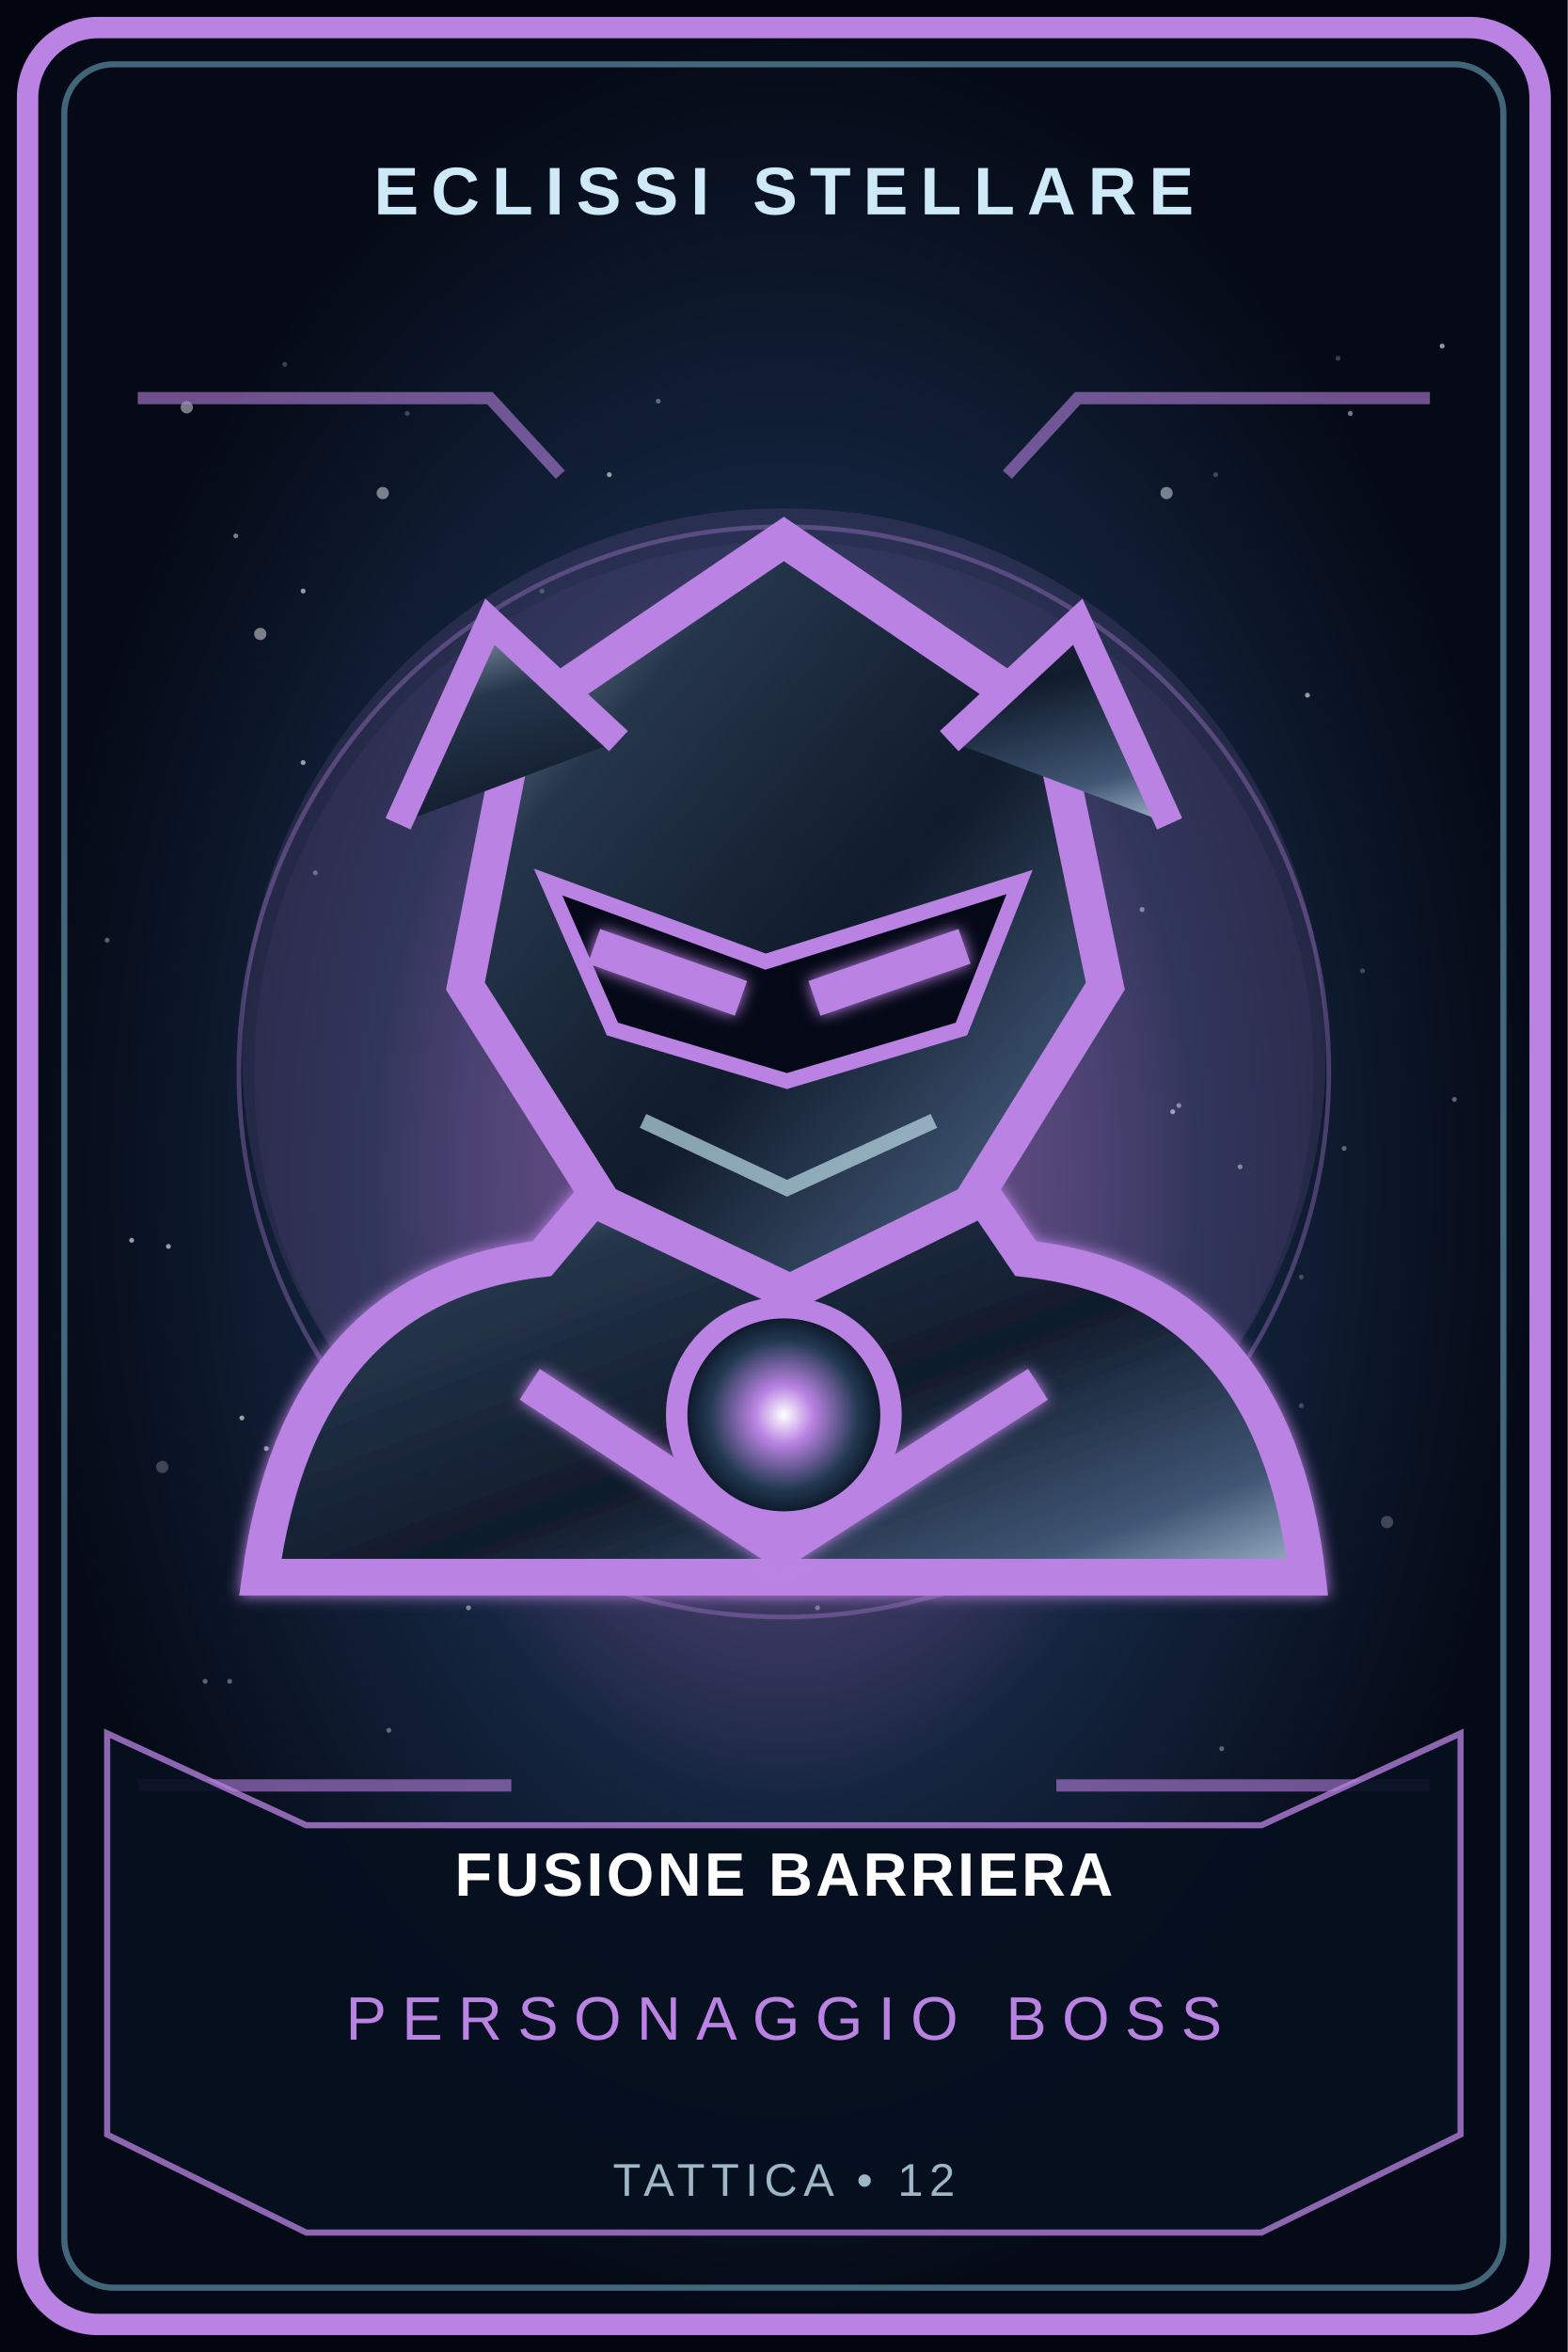
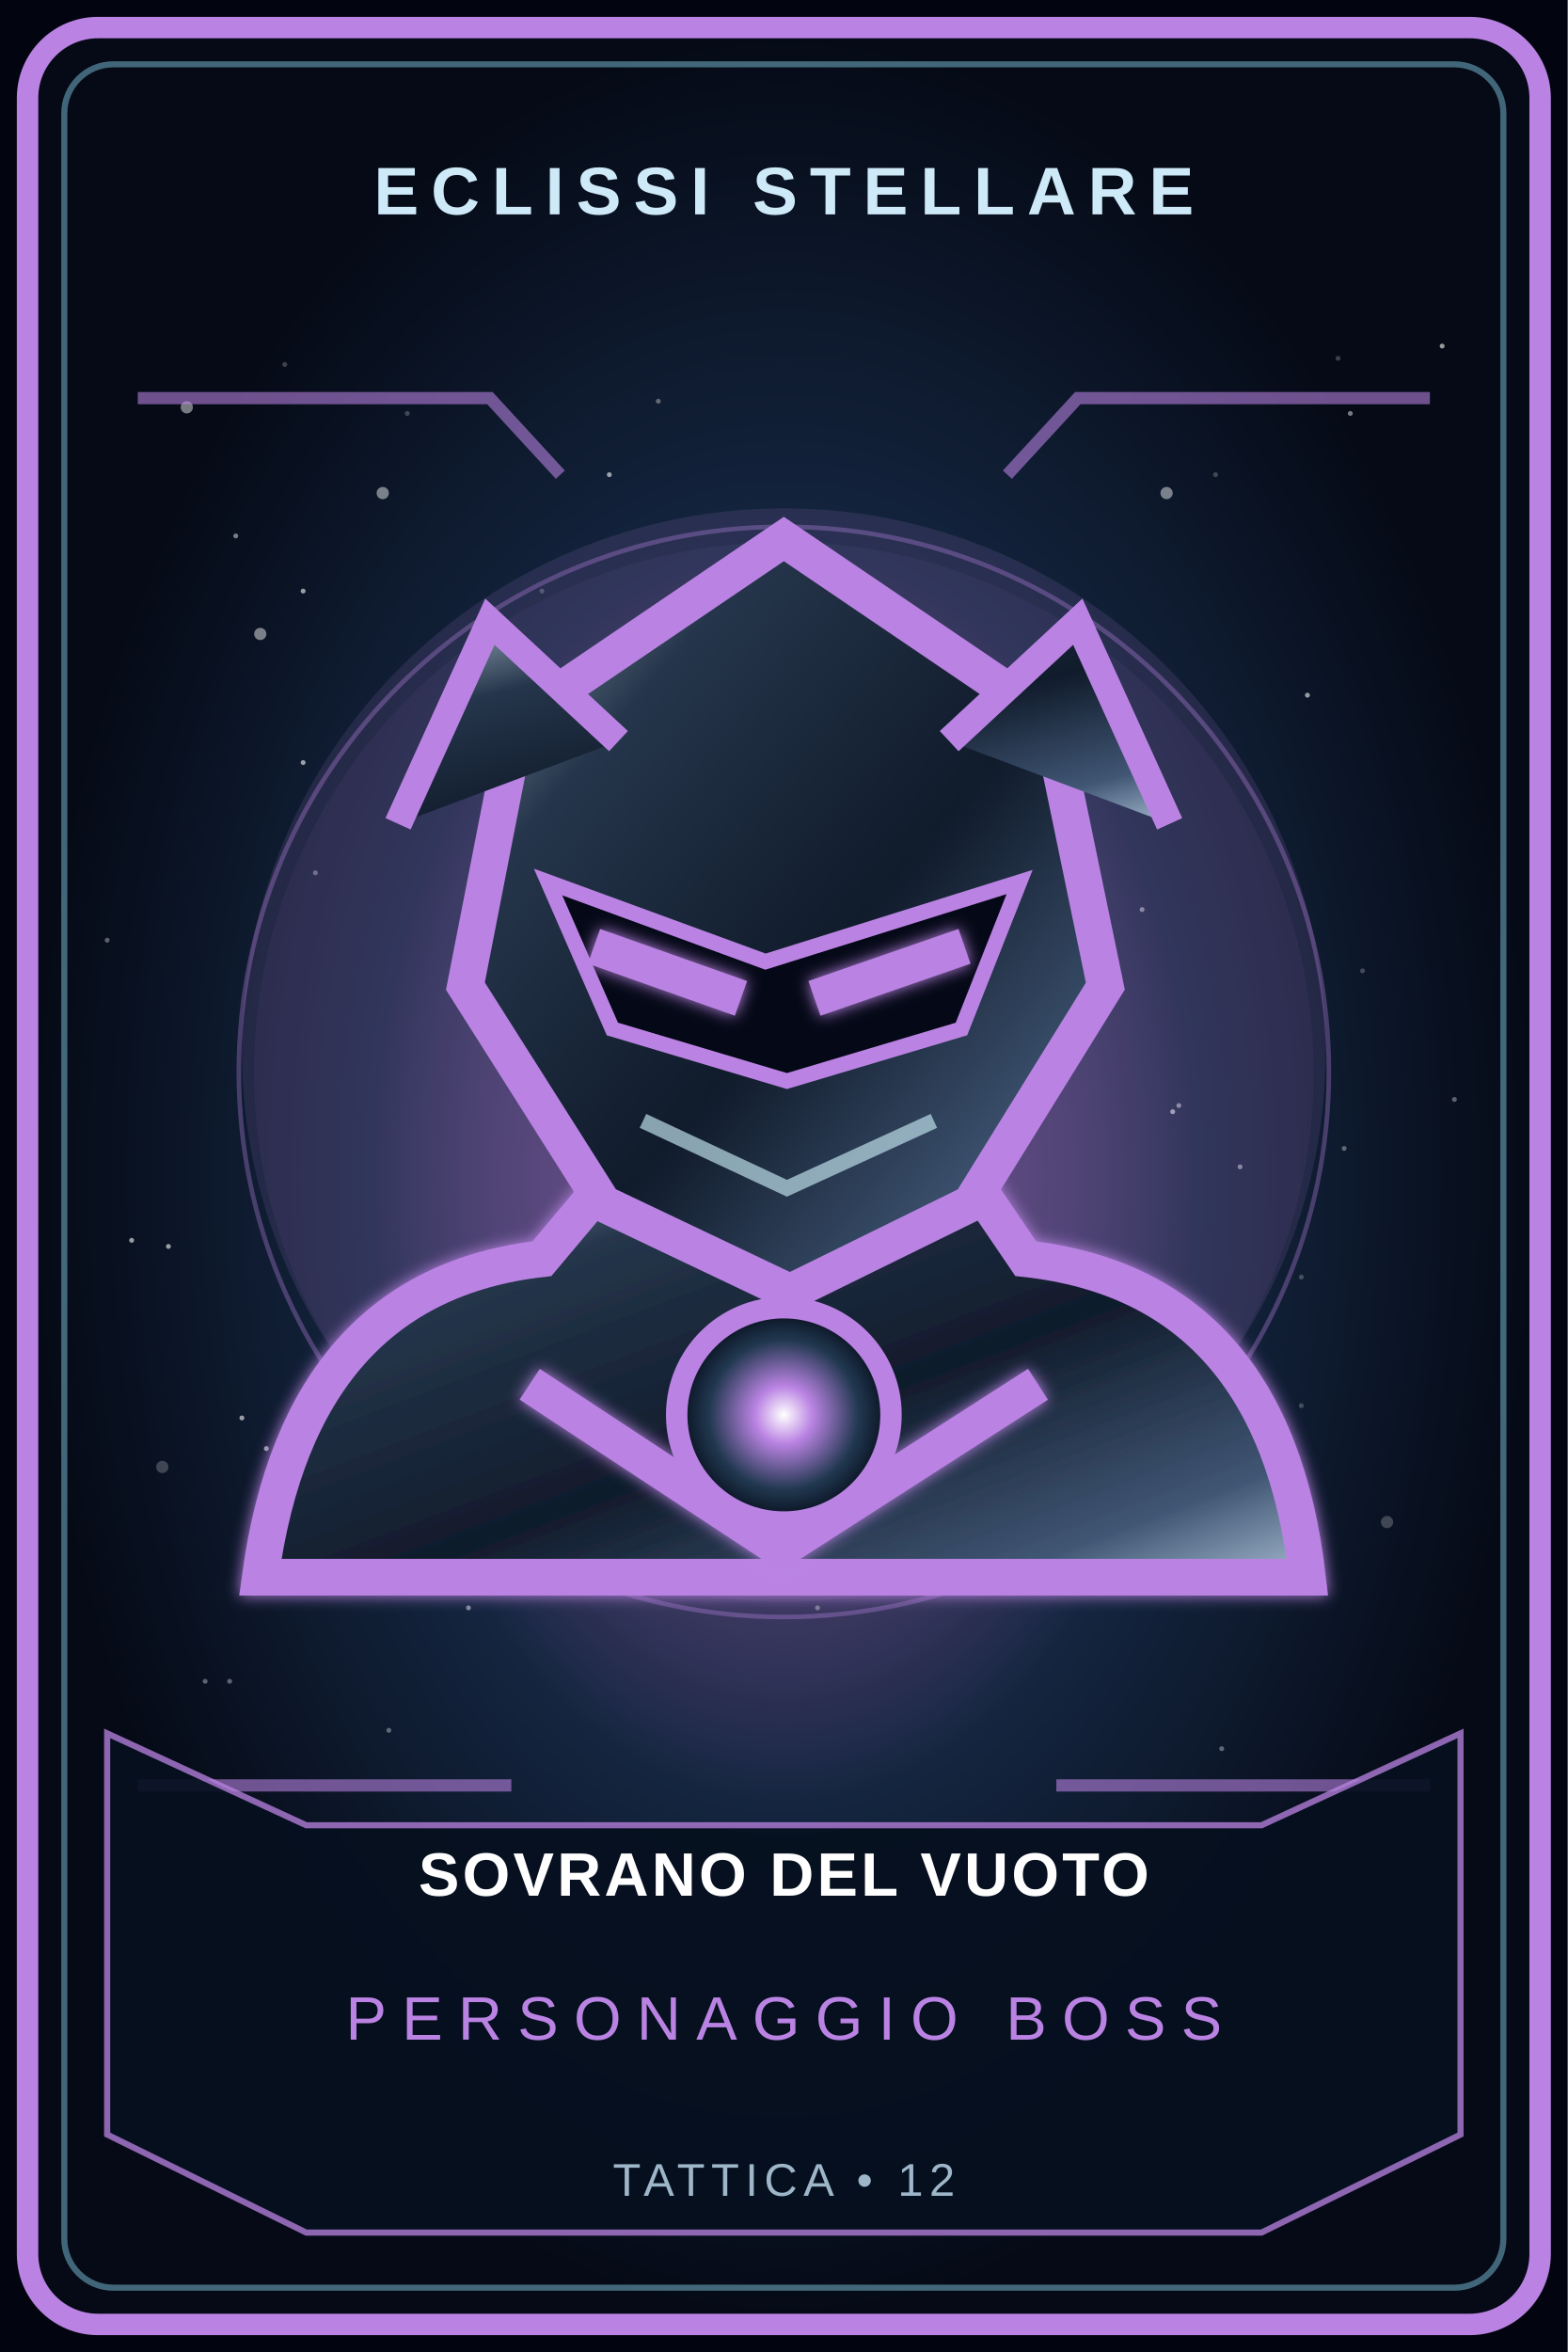
<svg xmlns="http://www.w3.org/2000/svg" width="512" height="768" viewBox="0 0 512 768" role="img" aria-label="Sovrano del Vuoto">
  <defs>
    <radialGradient id="bg">
      <stop offset="0" stop-color="#ba83e3" stop-opacity=".42" />
      <stop offset=".55" stop-color="#14253f" />
      <stop offset="1" stop-color="#050a16" />
    </radialGradient>
    <linearGradient id="metal" x1="0" x2="1" y1="0" y2="1">
      <stop stop-color="#a3b4c4" />
      <stop offset=".24" stop-color="#25354b" />
      <stop offset=".56" stop-color="#101b2b" />
      <stop offset=".85" stop-color="#405674" />
      <stop offset="1" stop-color="#a4b9ce" />
    </linearGradient>
    <radialGradient id="core">
      <stop stop-color="#ffffff" />
      <stop offset=".27" stop-color="#ba83e3" />
      <stop offset=".7" stop-color="#213850" />
      <stop offset="1" stop-color="#060c1a" />
    </radialGradient>
    <filter id="glow" x="-80%" y="-80%" width="260%" height="260%">
      <feGaussianBlur stdDeviation="2.5" result="g" />
      <feMerge>
        <feMergeNode in="g" />
        <feMergeNode in="SourceGraphic" />
      </feMerge>
    </filter>
  </defs>
  <rect width="512" height="768" fill="#02050f" />
  <rect x="9" y="9" width="494" height="750" rx="23" fill="url(#bg)" stroke="#ba83e3" stroke-width="7" />
  <rect x="21" y="21" width="470" height="726" rx="16" fill="none" stroke="#8cd7f2" stroke-opacity=".45" stroke-width="2" />
  <circle cx="85" cy="513" r="2" fill="#fff" opacity="0.22" />
  <circle cx="475" cy="359" r="0.8" fill="#fff" opacity="0.34" />
  <circle cx="405" cy="381" r="0.8" fill="#fff" opacity="0.46" />
  <circle cx="43" cy="405" r="0.8" fill="#fff" opacity="0.58" />
  <circle cx="445" cy="317" r="0.8" fill="#fff" opacity="0.22" />
  <circle cx="127" cy="565" r="0.8" fill="#fff" opacity="0.34" />
  <circle cx="381" cy="161" r="2" fill="#fff" opacity="0.46" />
  <circle cx="203" cy="391" r="0.8" fill="#fff" opacity="0.58" />
  <circle cx="93" cy="119" r="0.8" fill="#fff" opacity="0.22" />
  <circle cx="103" cy="285" r="0.8" fill="#fff" opacity="0.34" />
  <circle cx="385" cy="361" r="0.8" fill="#fff" opacity="0.46" />
  <circle cx="311" cy="249" r="0.8" fill="#fff" opacity="0.58" />
  <circle cx="53" cy="479" r="2" fill="#fff" opacity="0.22" />
  <circle cx="35" cy="307" r="0.8" fill="#fff" opacity="0.34" />
  <circle cx="373" cy="297" r="0.8" fill="#fff" opacity="0.46" />
  <circle cx="87" cy="473" r="0.8" fill="#fff" opacity="0.58" />
  <circle cx="105" cy="481" r="0.8" fill="#fff" opacity="0.22" />
  <circle cx="67" cy="549" r="0.8" fill="#fff" opacity="0.34" />
  <circle cx="61" cy="133" r="2" fill="#fff" opacity="0.46" />
  <circle cx="99" cy="193" r="0.8" fill="#fff" opacity="0.58" />
  <circle cx="397" cy="155" r="0.8" fill="#fff" opacity="0.22" />
  <circle cx="179" cy="287" r="0.8" fill="#fff" opacity="0.34" />
  <circle cx="293" cy="227" r="0.8" fill="#fff" opacity="0.46" />
  <circle cx="471" cy="113" r="0.8" fill="#fff" opacity="0.58" />
  <circle cx="453" cy="497" r="2" fill="#fff" opacity="0.22" />
  <circle cx="267" cy="525" r="0.8" fill="#fff" opacity="0.34" />
  <circle cx="153" cy="525" r="0.8" fill="#fff" opacity="0.46" />
  <circle cx="287" cy="445" r="0.8" fill="#fff" opacity="0.58" />
  <circle cx="177" cy="193" r="0.8" fill="#fff" opacity="0.22" />
  <circle cx="171" cy="349" r="0.8" fill="#fff" opacity="0.34" />
  <circle cx="85" cy="207" r="2" fill="#fff" opacity="0.46" />
  <circle cx="427" cy="227" r="0.8" fill="#fff" opacity="0.58" />
  <circle cx="425" cy="417" r="0.8" fill="#fff" opacity="0.22" />
  <circle cx="195" cy="459" r="0.8" fill="#fff" opacity="0.34" />
  <circle cx="441" cy="135" r="0.8" fill="#fff" opacity="0.46" />
  <circle cx="55" cy="407" r="0.8" fill="#fff" opacity="0.58" />
  <circle cx="181" cy="435" r="2" fill="#fff" opacity="0.22" />
  <circle cx="75" cy="549" r="0.8" fill="#fff" opacity="0.34" />
  <circle cx="245" cy="281" r="0.8" fill="#fff" opacity="0.46" />
  <circle cx="99" cy="249" r="0.8" fill="#fff" opacity="0.58" />
  <circle cx="133" cy="135" r="0.8" fill="#fff" opacity="0.22" />
  <circle cx="399" cy="571" r="0.8" fill="#fff" opacity="0.34" />
  <circle cx="125" cy="161" r="2" fill="#fff" opacity="0.46" />
  <circle cx="383" cy="363" r="0.8" fill="#fff" opacity="0.58" />
  <circle cx="425" cy="459" r="0.8" fill="#fff" opacity="0.22" />
  <circle cx="439" cy="375" r="0.8" fill="#fff" opacity="0.34" />
  <circle cx="273" cy="279" r="0.8" fill="#fff" opacity="0.46" />
  <circle cx="199" cy="155" r="0.8" fill="#fff" opacity="0.58" />
  <circle cx="405" cy="471" r="2" fill="#fff" opacity="0.22" />
  <circle cx="215" cy="225" r="0.8" fill="#fff" opacity="0.34" />
  <circle cx="77" cy="175" r="0.8" fill="#fff" opacity="0.46" />
  <circle cx="79" cy="463" r="0.8" fill="#fff" opacity="0.58" />
  <circle cx="437" cy="117" r="0.8" fill="#fff" opacity="0.22" />
  <circle cx="215" cy="131" r="0.8" fill="#fff" opacity="0.34" />
  <circle cx="256" cy="350" r="173" fill="#ba83e3" opacity=".055" />
  <circle cx="256" cy="350" r="178" stroke="#ba83e3" stroke-width="1.5" opacity=".34" fill="none" />
  <path d="M45 130L160 130L183 155M467 130L352 130L329 155M45 583L167 583M467 583L345 583" fill="none" stroke="#ba83e3" stroke-width="4" opacity=".58" />
  <g>
    <circle cx="256" cy="343" r="177" fill="#ba83e3" opacity=".13" />
    <path d="M85 515Q98 420 177 411L198 386L318 386L335 411Q416 420 427 515Z" fill="url(#metal)" stroke="#ba83e3" stroke-width="12" filter="url(#glow)" />
    <path d="M169 235L256 176L343 235L361 322L317 393L258 422L197 393L152 322Z" fill="url(#metal)" stroke="#ba83e3" stroke-width="12" />
    <path d="M130 269L160 203L202 242M382 269L352 203L310 242" fill="url(#metal)" stroke="#ba83e3" stroke-width="9" />
    <path d="M179 288L250 314L333 288L314 336L257 353L200 336Z" fill="#050917" stroke="#ba83e3" stroke-width="5" />
    <path d="M194 309L242 326M315 309L266 326" stroke="#ba83e3" stroke-width="12" filter="url(#glow)" />
    <path d="M210 366L257 388L305 366" fill="none" stroke="#bddde9" stroke-opacity=".7" stroke-width="5" />
    <path d="M173 452L255 506L339 452" fill="none" stroke="#ba83e3" stroke-width="12" filter="url(#glow)" />
    <circle cx="256" cy="462" r="35" fill="url(#core)" stroke="#ba83e3" stroke-width="7" />
  </g>
  <path d="M35 566L100 596H412L477 566L477 697L412 729H100L35 697Z" fill="#06101fec" stroke="#ba83e3" stroke-opacity=".75" stroke-width="2" />
  <text x="256" y="70" text-anchor="middle" font-family="Arial,sans-serif" font-weight="bold" font-size="22" fill="#cee9f8" letter-spacing="4">ECLISSI STELLARE</text>
-   <text x="256" y="619" text-anchor="middle" font-family="Arial,sans-serif" font-weight="bold" font-size="20" fill="#ffffff" letter-spacing="1">FUSIONE BARRIERA</text>
+   <text x="256" y="619" text-anchor="middle" font-family="Arial,sans-serif" font-weight="bold" font-size="20" fill="#ffffff" letter-spacing="1">SOVRANO DEL VUOTO</text>
  <text x="256" y="666" text-anchor="middle" font-family="Arial,sans-serif" font-size="20" fill="#ba83e3" letter-spacing="5">PERSONAGGIO BOSS</text>
  <text x="256" y="717" text-anchor="middle" font-family="Arial,sans-serif" font-size="15" fill="#9db7c9" letter-spacing="2">TATTICA  •  12</text>
</svg>
